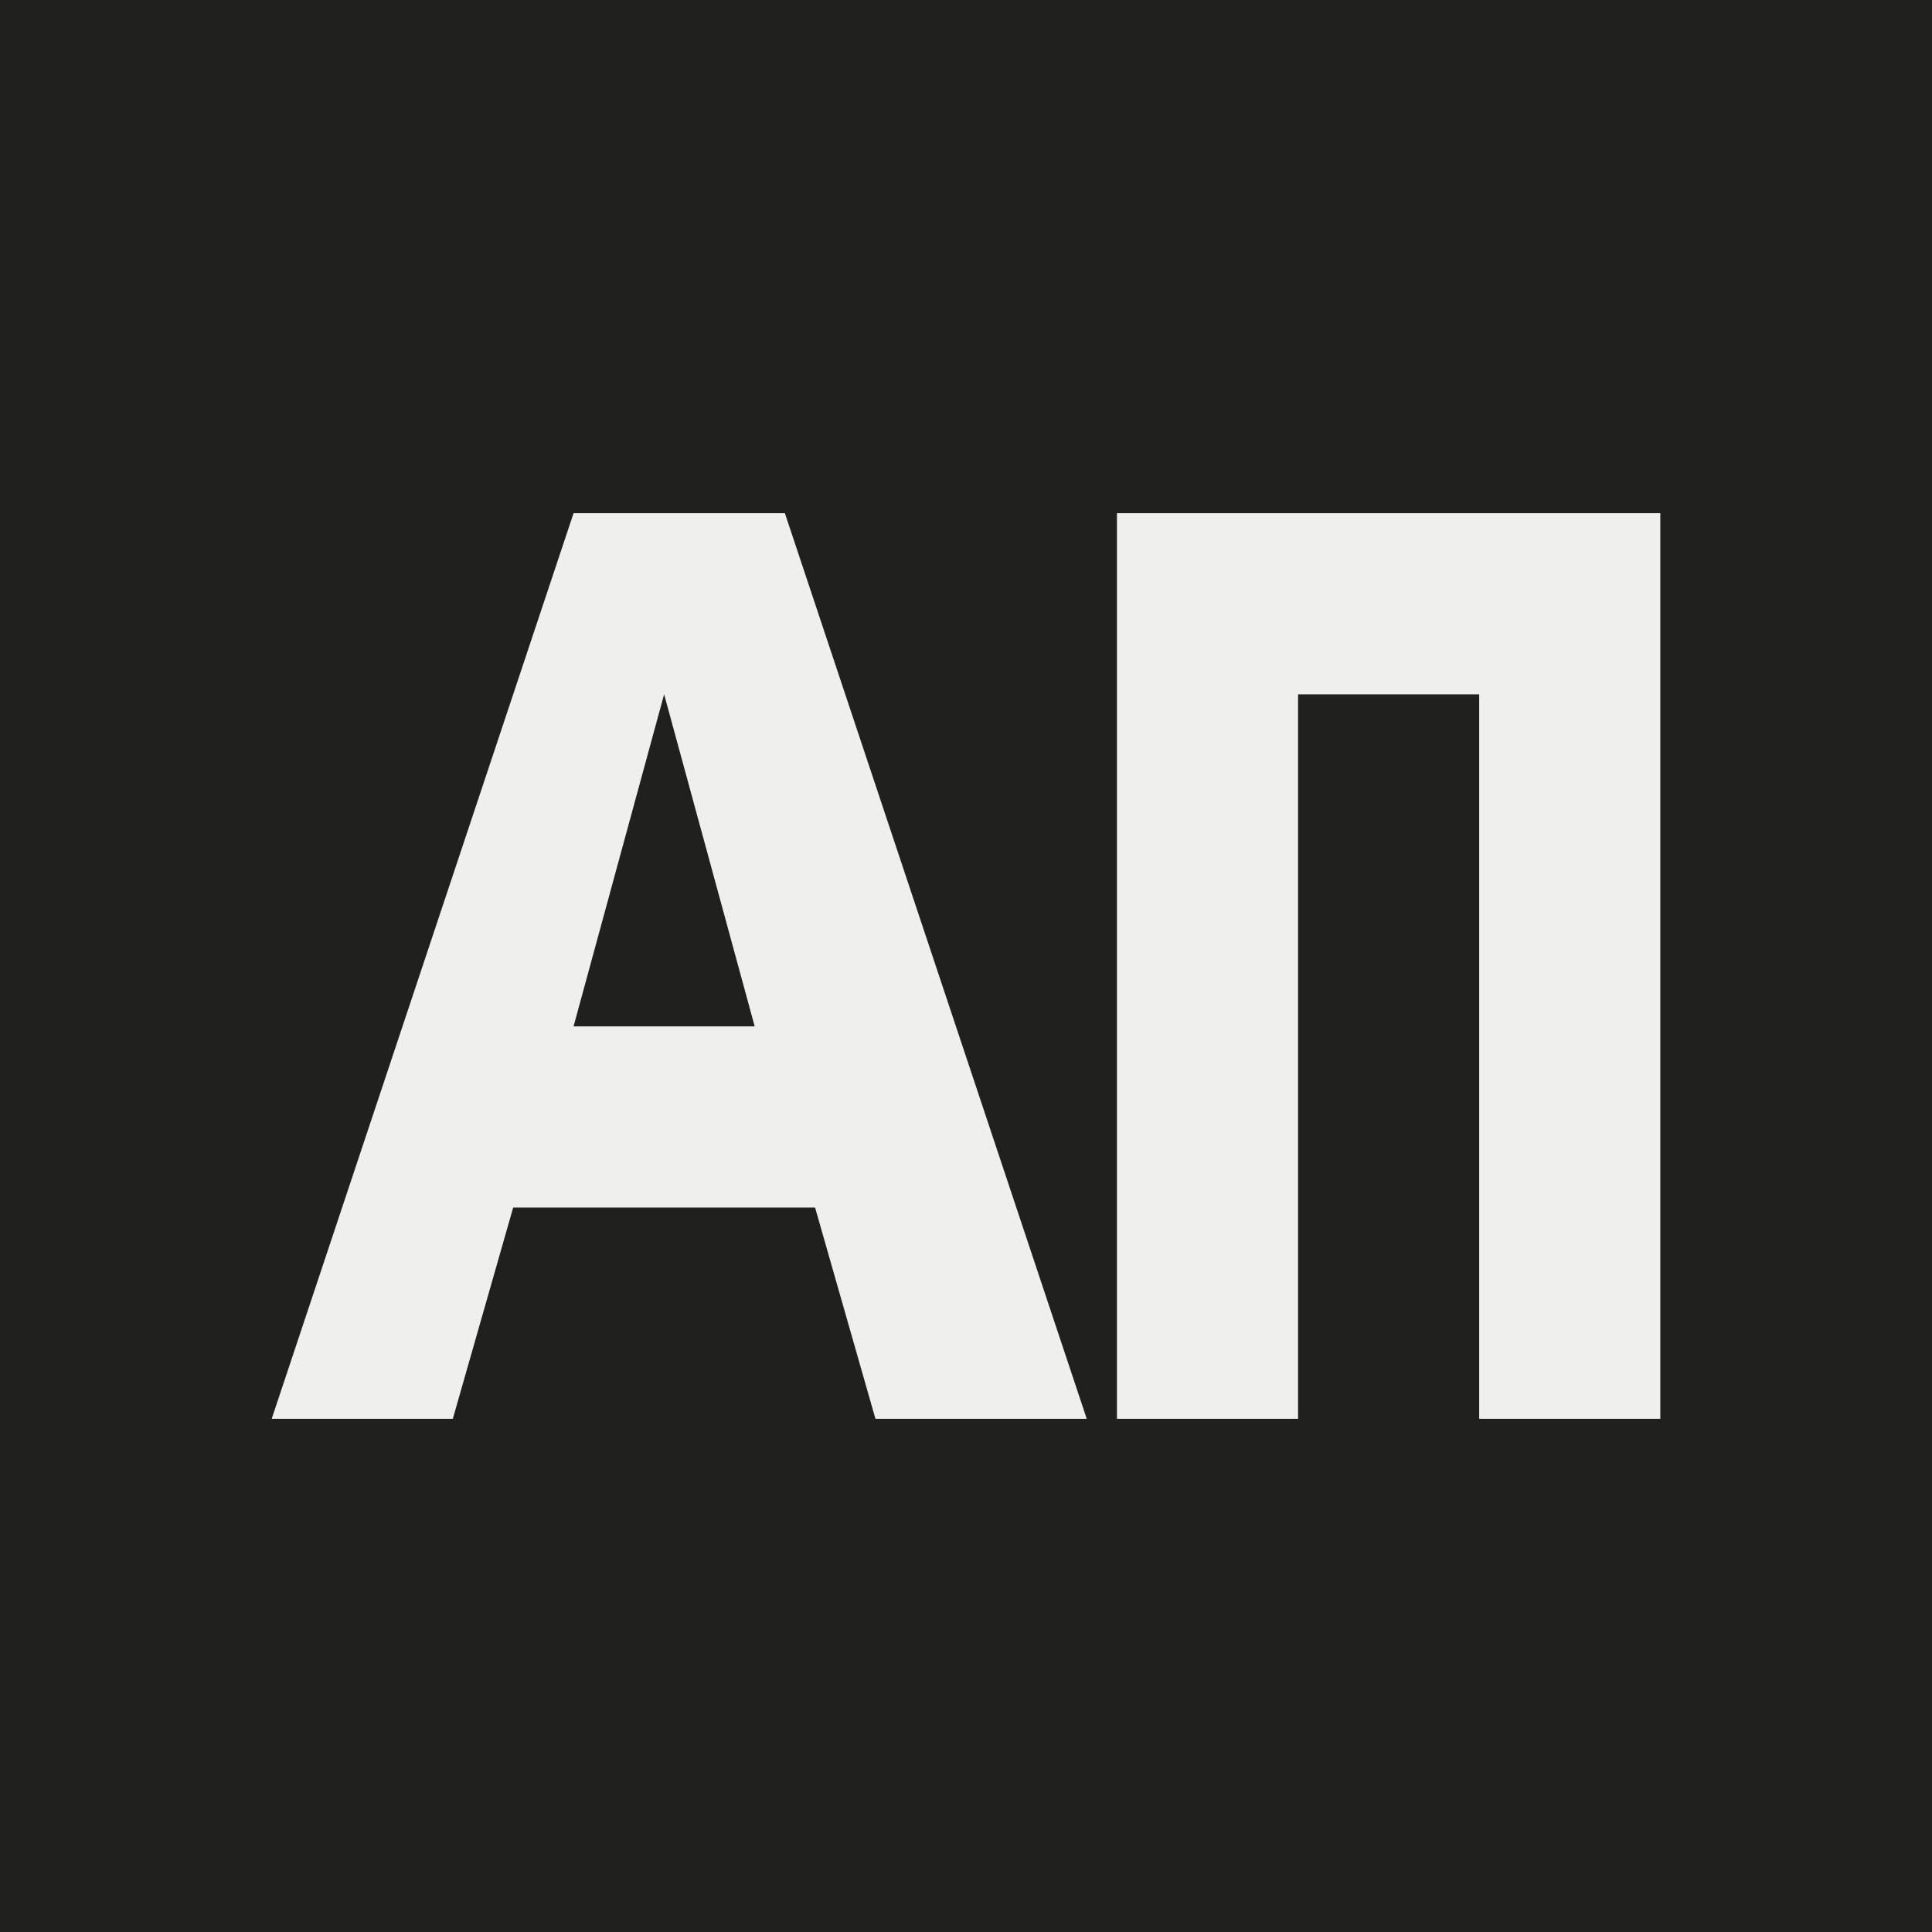
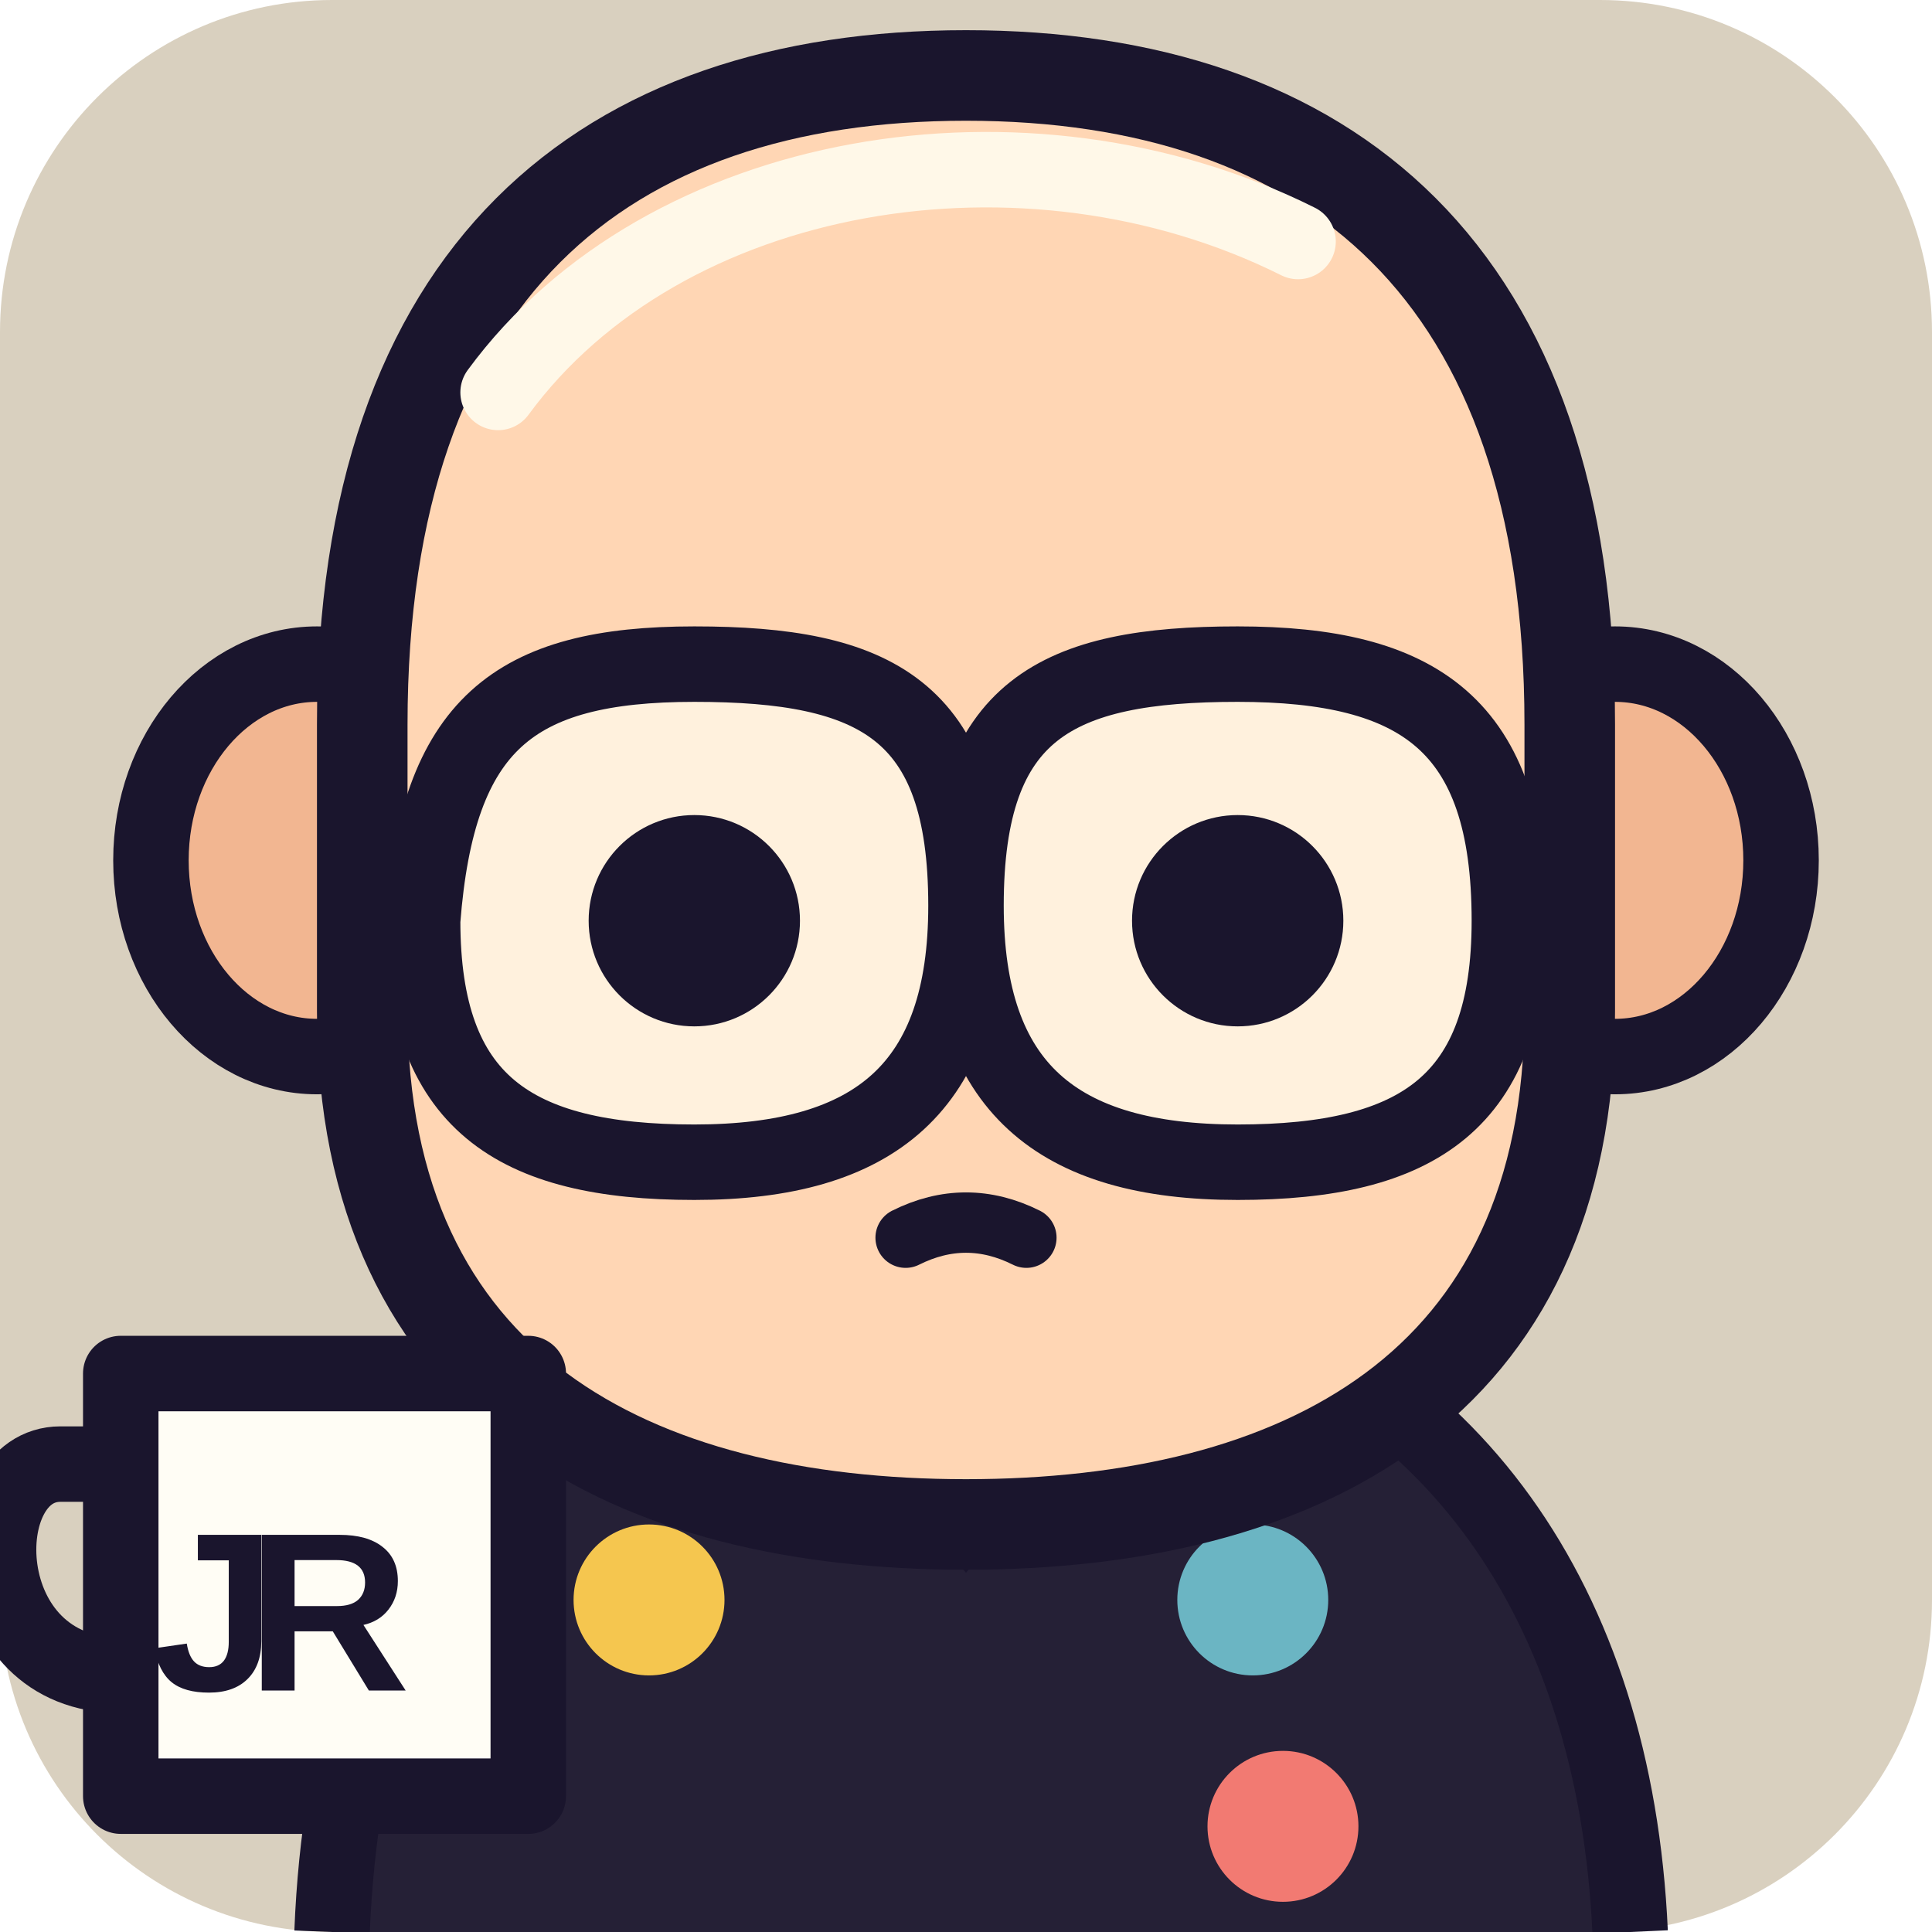
- <svg xmlns="http://www.w3.org/2000/svg" viewBox="0 0 64 64">
-   <rect width="64" height="64" fill="#20211f" />
-   <path d="M9 47 19 17h7l10 30h-7l-2-7H17l-2 7Zm10-13h6l-3-11Zm18 13V17h18v30h-6V23h-6v24Z" fill="#efefeb" />
+ <svg xmlns="http://www.w3.org/2000/svg" viewBox="0 0 128 128" role="img" aria-label="Artem Letyushev">
+   <rect width="128" height="128" rx="22" fill="#d9d0bf" />
+   <path d="M22 128c1-25 13-37 29-42h27c18 5 29 20 30 42" fill="#252036" stroke="#1a152d" stroke-width="5" />
+   <path d="M52 86l12 15 12-15" fill="#fff7e7" stroke="#1a152d" stroke-width="4" />
+   <circle cx="43" cy="106" r="5" fill="#f5c64f" />
+   <circle cx="83" cy="106" r="5" fill="#6bb5c3" />
+   <circle cx="85" cy="121" r="5" fill="#f27a72" />
+   <ellipse cx="21" cy="57" rx="11" ry="13" fill="#f2b691" stroke="#1a152d" stroke-width="5" />
+   <ellipse cx="107" cy="57" rx="11" ry="13" fill="#f2b691" stroke="#1a152d" stroke-width="5" />
+   <path d="M24 48c0-30 16-43 40-43s40 13 40 43v19c0 25-18 34-40 34S24 92 24 67Z" fill="#ffd6b4" stroke="#1a152d" stroke-width="6" />
+   <path d="M33 26c11-15 35-19 53-10" fill="none" stroke="#fff8e8" stroke-width="5" stroke-linecap="round" />
+   <path d="M28 61c1-13 6-17 18-17s18 3 18 16c0 12-6 17-18 17S28 73 28 61Zm36-1c0-13 6-16 18-16s18 4 18 17c0 12-6 16-18 16S64 72 64 60Z" fill="#fff1dd" stroke="#1a152d" stroke-width="5" />
+   <path d="M62 56h4" stroke="#1a152d" stroke-width="5" />
+   <circle cx="46" cy="61" r="7" fill="#1a152d" />
+   <circle cx="82" cy="61" r="7" fill="#1a152d" />
+   <path d="M60 82q4-2 8 0" fill="none" stroke="#1a152d" stroke-width="4" stroke-linecap="round" />
+   <path d="M8 91h27v28H8z" fill="#fffdf5" stroke="#1a152d" stroke-width="5" stroke-linejoin="round" />
+   <path d="M8 97H4c-6 0-6 14 4 14" fill="none" stroke="#1a152d" stroke-width="5" />
+   <text x="10" y="112" fill="#1a152d" font-family="Arial,sans-serif" font-size="15" font-weight="900" letter-spacing="-2">JR</text>
</svg>
